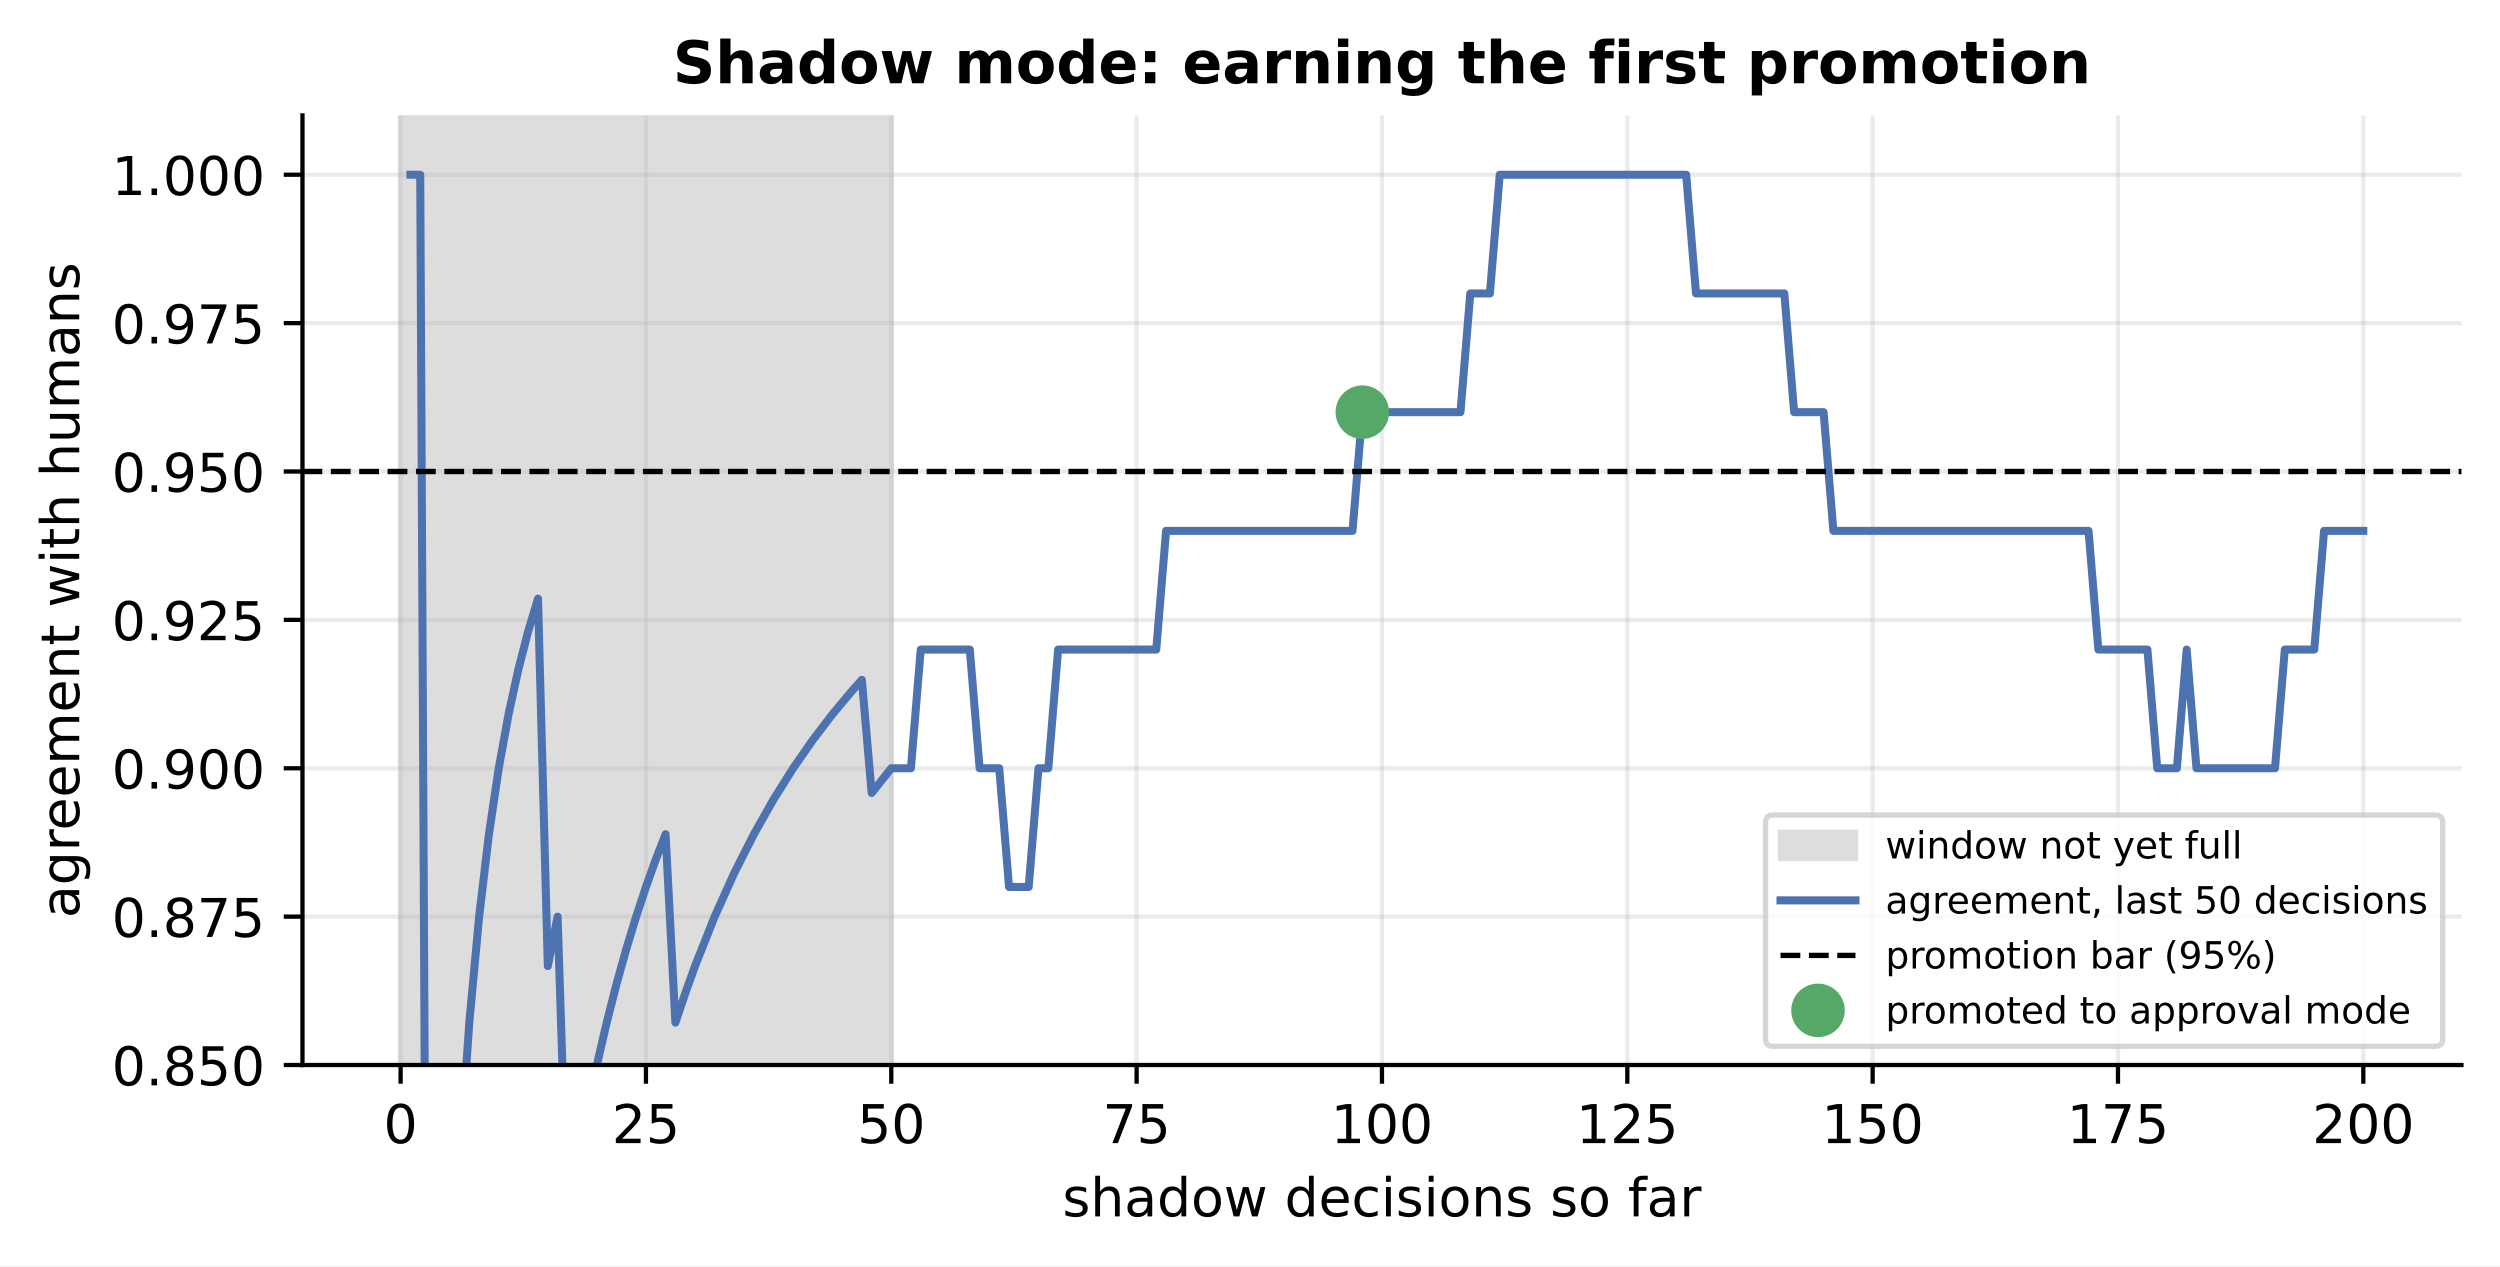
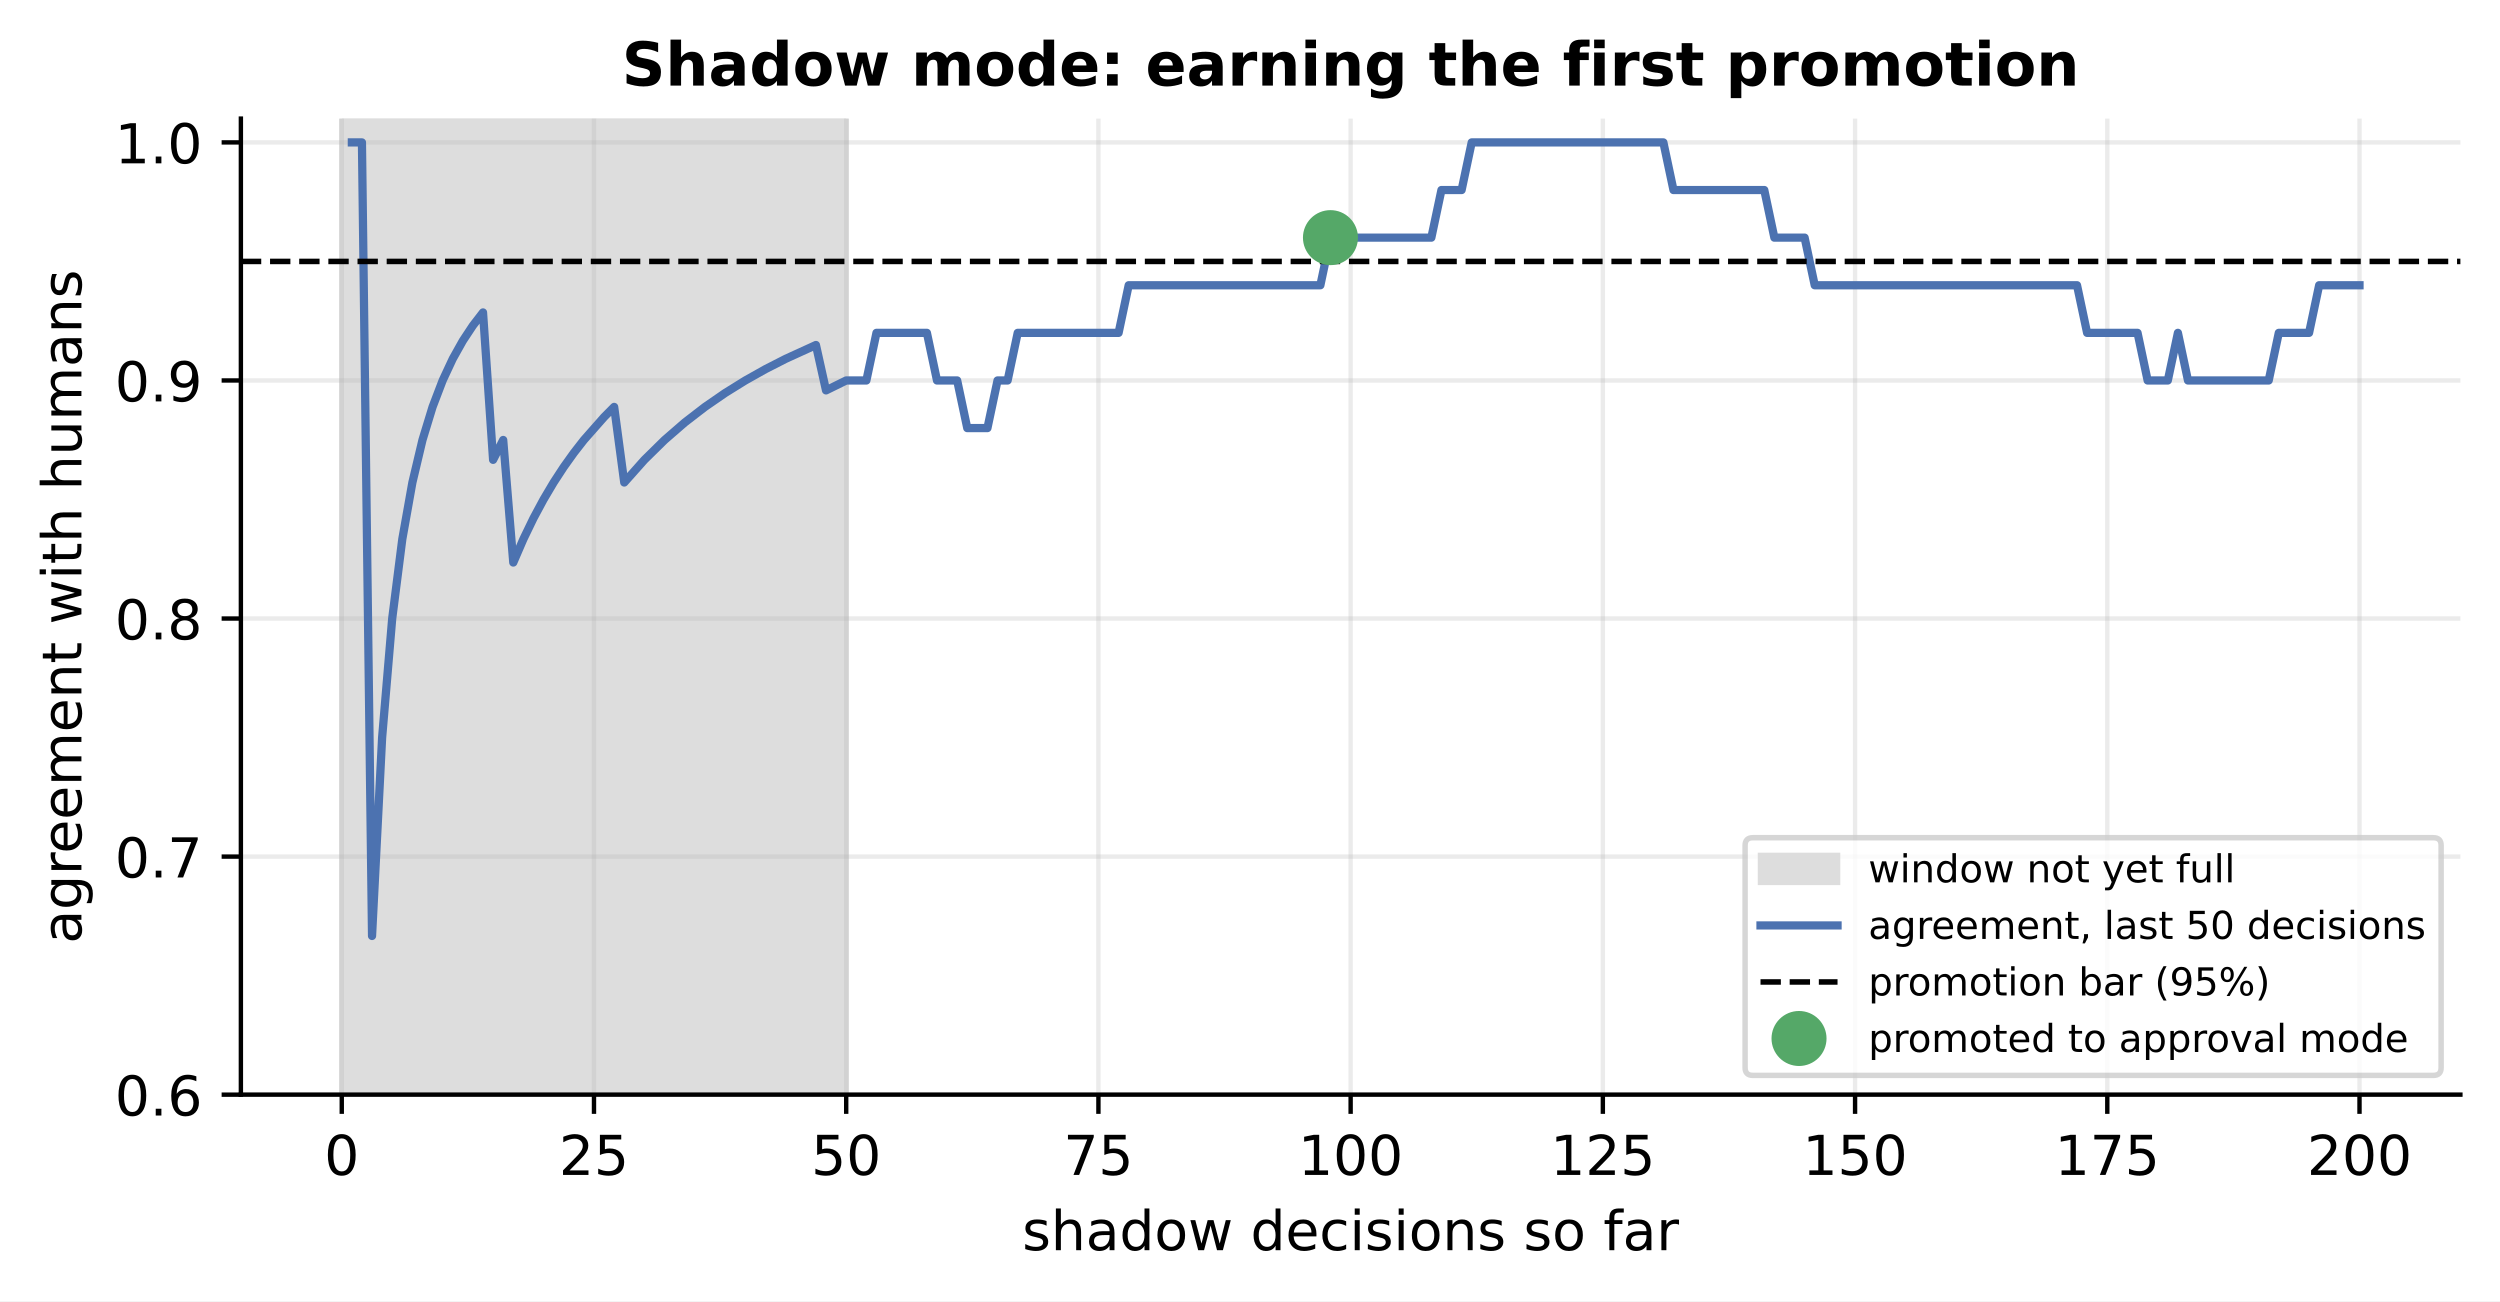
- <svg xmlns="http://www.w3.org/2000/svg" xmlns:xlink="http://www.w3.org/1999/xlink" width="467.034pt" height="236.515pt" viewBox="0 0 467.034 236.515" version="1.1">
+ <svg xmlns="http://www.w3.org/2000/svg" xmlns:xlink="http://www.w3.org/1999/xlink" width="454.39pt" height="236.515pt" viewBox="0 0 454.39 236.515" version="1.1">
  <defs>
    <style type="text/css">*{stroke-linejoin: round; stroke-linecap: butt}</style>
  </defs>
  <g id="figure_1">
    <g id="patch_1">
-       <path d="M 0 236.515  L 467.034 236.515  L 467.034 0  L 0 0  z " style="fill: #ffffff" />
+       <path d="M 0 236.515  L 454.39 236.515  L 454.39 0  L 0 0  z " style="fill: #ffffff" />
    </g>
    <g id="axes_1">
      <g id="patch_2">
-         <path d="M 56.506 198.958  L 459.834 198.958  L 459.834 21.558  L 56.506 21.558  z " style="fill: #ffffff" />
+         <path d="M 43.781 198.958  L 447.19 198.958  L 447.19 21.558  L 43.781 21.558  z " style="fill: #ffffff" />
      </g>
      <g id="patch_3">
-         <path d="M 74.839 198.958  L 166.505 198.958  L 166.505 21.558  L 74.839 21.558  z " clip-path="url(#pfb9f8cfe26)" style="fill: #dddddd; stroke: #dddddd; stroke-linejoin: miter" />
+         <path d="M 62.118 198.958  L 153.802 198.958  L 153.802 21.558  L 62.118 21.558  z " clip-path="url(#p74e26f1dec)" style="fill: #dddddd; stroke: #dddddd; stroke-linejoin: miter" />
      </g>
      <g id="matplotlib.axis_1">
        <g id="xtick_1">
          <g id="line2d_1">
-             <path d="M 74.839 198.958  L 74.839 21.558  " clip-path="url(#pfb9f8cfe26)" style="fill: none; stroke: #b0b0b0; stroke-opacity: 0.25; stroke-width: 0.8; stroke-linecap: square" />
+             <path d="M 62.118 198.958  L 62.118 21.558  " clip-path="url(#p74e26f1dec)" style="fill: none; stroke: #b0b0b0; stroke-opacity: 0.25; stroke-width: 0.8; stroke-linecap: square" />
          </g>
          <g id="line2d_2">
            <defs>
              <path id="m7cadcb0e4f" d="M 0 0  L 0 3.5  " style="stroke: #000000; stroke-width: 0.8" />
            </defs>
            <g>
-               <use xlink:href="#m7cadcb0e4f" x="74.839" y="198.958" style="stroke: #000000; stroke-width: 0.8" />
+               <use xlink:href="#m7cadcb0e4f" x="62.118" y="198.958" style="stroke: #000000; stroke-width: 0.8" />
            </g>
          </g>
          <g id="text_1">
-             <text style="font-size: 10px; font-family: 'DejaVu Sans', 'Bitstream Vera Sans', 'Computer Modern Sans Serif', 'Lucida Grande', 'Verdana', 'Geneva', 'Lucid', 'Arial', 'Helvetica', 'Avant Garde', sans-serif; text-anchor: middle" x="74.839" y="213.557" transform="rotate(-0 74.83931 213.5567)">0</text>
+             <text style="font-size: 10px; font-family: 'DejaVu Sans', 'Bitstream Vera Sans', 'Computer Modern Sans Serif', 'Lucida Grande', 'Verdana', 'Geneva', 'Lucid', 'Arial', 'Helvetica', 'Avant Garde', sans-serif; text-anchor: middle" x="62.118" y="213.557" transform="rotate(-0 62.11803 213.5567)">0</text>
          </g>
        </g>
        <g id="xtick_2">
          <g id="line2d_3">
-             <path d="M 120.672 198.958  L 120.672 21.558  " clip-path="url(#pfb9f8cfe26)" style="fill: none; stroke: #b0b0b0; stroke-opacity: 0.25; stroke-width: 0.8; stroke-linecap: square" />
+             <path d="M 107.96 198.958  L 107.96 21.558  " clip-path="url(#p74e26f1dec)" style="fill: none; stroke: #b0b0b0; stroke-opacity: 0.25; stroke-width: 0.8; stroke-linecap: square" />
          </g>
          <g id="line2d_4">
            <g>
-               <use xlink:href="#m7cadcb0e4f" x="120.672" y="198.958" style="stroke: #000000; stroke-width: 0.8" />
+               <use xlink:href="#m7cadcb0e4f" x="107.96" y="198.958" style="stroke: #000000; stroke-width: 0.8" />
            </g>
          </g>
          <g id="text_2">
-             <text style="font-size: 10px; font-family: 'DejaVu Sans', 'Bitstream Vera Sans', 'Computer Modern Sans Serif', 'Lucida Grande', 'Verdana', 'Geneva', 'Lucid', 'Arial', 'Helvetica', 'Avant Garde', sans-serif; text-anchor: middle" x="120.672" y="213.557" transform="rotate(-0 120.672 213.5567)">25</text>
+             <text style="font-size: 10px; font-family: 'DejaVu Sans', 'Bitstream Vera Sans', 'Computer Modern Sans Serif', 'Lucida Grande', 'Verdana', 'Geneva', 'Lucid', 'Arial', 'Helvetica', 'Avant Garde', sans-serif; text-anchor: middle" x="107.96" y="213.557" transform="rotate(-0 107.96 213.5567)">25</text>
          </g>
        </g>
        <g id="xtick_3">
          <g id="line2d_5">
-             <path d="M 166.505 198.958  L 166.505 21.558  " clip-path="url(#pfb9f8cfe26)" style="fill: none; stroke: #b0b0b0; stroke-opacity: 0.25; stroke-width: 0.8; stroke-linecap: square" />
+             <path d="M 153.802 198.958  L 153.802 21.558  " clip-path="url(#p74e26f1dec)" style="fill: none; stroke: #b0b0b0; stroke-opacity: 0.25; stroke-width: 0.8; stroke-linecap: square" />
          </g>
          <g id="line2d_6">
            <g>
-               <use xlink:href="#m7cadcb0e4f" x="166.505" y="198.958" style="stroke: #000000; stroke-width: 0.8" />
+               <use xlink:href="#m7cadcb0e4f" x="153.802" y="198.958" style="stroke: #000000; stroke-width: 0.8" />
            </g>
          </g>
          <g id="text_3">
-             <text style="font-size: 10px; font-family: 'DejaVu Sans', 'Bitstream Vera Sans', 'Computer Modern Sans Serif', 'Lucida Grande', 'Verdana', 'Geneva', 'Lucid', 'Arial', 'Helvetica', 'Avant Garde', sans-serif; text-anchor: middle" x="166.505" y="213.557" transform="rotate(-0 166.5046 213.5567)">50</text>
+             <text style="font-size: 10px; font-family: 'DejaVu Sans', 'Bitstream Vera Sans', 'Computer Modern Sans Serif', 'Lucida Grande', 'Verdana', 'Geneva', 'Lucid', 'Arial', 'Helvetica', 'Avant Garde', sans-serif; text-anchor: middle" x="153.802" y="213.557" transform="rotate(-0 153.8019 213.5567)">50</text>
          </g>
        </g>
        <g id="xtick_4">
          <g id="line2d_7">
-             <path d="M 212.337 198.958  L 212.337 21.558  " clip-path="url(#pfb9f8cfe26)" style="fill: none; stroke: #b0b0b0; stroke-opacity: 0.25; stroke-width: 0.8; stroke-linecap: square" />
+             <path d="M 199.644 198.958  L 199.644 21.558  " clip-path="url(#p74e26f1dec)" style="fill: none; stroke: #b0b0b0; stroke-opacity: 0.25; stroke-width: 0.8; stroke-linecap: square" />
          </g>
          <g id="line2d_8">
            <g>
-               <use xlink:href="#m7cadcb0e4f" x="212.337" y="198.958" style="stroke: #000000; stroke-width: 0.8" />
+               <use xlink:href="#m7cadcb0e4f" x="199.644" y="198.958" style="stroke: #000000; stroke-width: 0.8" />
            </g>
          </g>
          <g id="text_4">
-             <text style="font-size: 10px; font-family: 'DejaVu Sans', 'Bitstream Vera Sans', 'Computer Modern Sans Serif', 'Lucida Grande', 'Verdana', 'Geneva', 'Lucid', 'Arial', 'Helvetica', 'Avant Garde', sans-serif; text-anchor: middle" x="212.337" y="213.557" transform="rotate(-0 212.3372 213.5567)">75</text>
+             <text style="font-size: 10px; font-family: 'DejaVu Sans', 'Bitstream Vera Sans', 'Computer Modern Sans Serif', 'Lucida Grande', 'Verdana', 'Geneva', 'Lucid', 'Arial', 'Helvetica', 'Avant Garde', sans-serif; text-anchor: middle" x="199.644" y="213.557" transform="rotate(-0 199.6439 213.5567)">75</text>
          </g>
        </g>
        <g id="xtick_5">
          <g id="line2d_9">
-             <path d="M 258.17 198.958  L 258.17 21.558  " clip-path="url(#pfb9f8cfe26)" style="fill: none; stroke: #b0b0b0; stroke-opacity: 0.25; stroke-width: 0.8; stroke-linecap: square" />
+             <path d="M 245.486 198.958  L 245.486 21.558  " clip-path="url(#p74e26f1dec)" style="fill: none; stroke: #b0b0b0; stroke-opacity: 0.25; stroke-width: 0.8; stroke-linecap: square" />
          </g>
          <g id="line2d_10">
            <g>
-               <use xlink:href="#m7cadcb0e4f" x="258.17" y="198.958" style="stroke: #000000; stroke-width: 0.8" />
+               <use xlink:href="#m7cadcb0e4f" x="245.486" y="198.958" style="stroke: #000000; stroke-width: 0.8" />
            </g>
          </g>
          <g id="text_5">
-             <text style="font-size: 10px; font-family: 'DejaVu Sans', 'Bitstream Vera Sans', 'Computer Modern Sans Serif', 'Lucida Grande', 'Verdana', 'Geneva', 'Lucid', 'Arial', 'Helvetica', 'Avant Garde', sans-serif; text-anchor: middle" x="258.17" y="213.557" transform="rotate(-0 258.1699 213.5567)">100</text>
+             <text style="font-size: 10px; font-family: 'DejaVu Sans', 'Bitstream Vera Sans', 'Computer Modern Sans Serif', 'Lucida Grande', 'Verdana', 'Geneva', 'Lucid', 'Arial', 'Helvetica', 'Avant Garde', sans-serif; text-anchor: middle" x="245.486" y="213.557" transform="rotate(-0 245.4858 213.5567)">100</text>
          </g>
        </g>
        <g id="xtick_6">
          <g id="line2d_11">
-             <path d="M 304.003 198.958  L 304.003 21.558  " clip-path="url(#pfb9f8cfe26)" style="fill: none; stroke: #b0b0b0; stroke-opacity: 0.25; stroke-width: 0.8; stroke-linecap: square" />
+             <path d="M 291.328 198.958  L 291.328 21.558  " clip-path="url(#p74e26f1dec)" style="fill: none; stroke: #b0b0b0; stroke-opacity: 0.25; stroke-width: 0.8; stroke-linecap: square" />
          </g>
          <g id="line2d_12">
            <g>
-               <use xlink:href="#m7cadcb0e4f" x="304.003" y="198.958" style="stroke: #000000; stroke-width: 0.8" />
+               <use xlink:href="#m7cadcb0e4f" x="291.328" y="198.958" style="stroke: #000000; stroke-width: 0.8" />
            </g>
          </g>
          <g id="text_6">
-             <text style="font-size: 10px; font-family: 'DejaVu Sans', 'Bitstream Vera Sans', 'Computer Modern Sans Serif', 'Lucida Grande', 'Verdana', 'Geneva', 'Lucid', 'Arial', 'Helvetica', 'Avant Garde', sans-serif; text-anchor: middle" x="304.003" y="213.557" transform="rotate(-0 304.0025 213.5567)">125</text>
+             <text style="font-size: 10px; font-family: 'DejaVu Sans', 'Bitstream Vera Sans', 'Computer Modern Sans Serif', 'Lucida Grande', 'Verdana', 'Geneva', 'Lucid', 'Arial', 'Helvetica', 'Avant Garde', sans-serif; text-anchor: middle" x="291.328" y="213.557" transform="rotate(-0 291.3277 213.5567)">125</text>
          </g>
        </g>
        <g id="xtick_7">
          <g id="line2d_13">
-             <path d="M 349.835 198.958  L 349.835 21.558  " clip-path="url(#pfb9f8cfe26)" style="fill: none; stroke: #b0b0b0; stroke-opacity: 0.25; stroke-width: 0.8; stroke-linecap: square" />
+             <path d="M 337.17 198.958  L 337.17 21.558  " clip-path="url(#p74e26f1dec)" style="fill: none; stroke: #b0b0b0; stroke-opacity: 0.25; stroke-width: 0.8; stroke-linecap: square" />
          </g>
          <g id="line2d_14">
            <g>
-               <use xlink:href="#m7cadcb0e4f" x="349.835" y="198.958" style="stroke: #000000; stroke-width: 0.8" />
+               <use xlink:href="#m7cadcb0e4f" x="337.17" y="198.958" style="stroke: #000000; stroke-width: 0.8" />
            </g>
          </g>
          <g id="text_7">
-             <text style="font-size: 10px; font-family: 'DejaVu Sans', 'Bitstream Vera Sans', 'Computer Modern Sans Serif', 'Lucida Grande', 'Verdana', 'Geneva', 'Lucid', 'Arial', 'Helvetica', 'Avant Garde', sans-serif; text-anchor: middle" x="349.835" y="213.557" transform="rotate(-0 349.8352 213.5567)">150</text>
+             <text style="font-size: 10px; font-family: 'DejaVu Sans', 'Bitstream Vera Sans', 'Computer Modern Sans Serif', 'Lucida Grande', 'Verdana', 'Geneva', 'Lucid', 'Arial', 'Helvetica', 'Avant Garde', sans-serif; text-anchor: middle" x="337.17" y="213.557" transform="rotate(-0 337.1697 213.5567)">150</text>
          </g>
        </g>
        <g id="xtick_8">
          <g id="line2d_15">
-             <path d="M 395.668 198.958  L 395.668 21.558  " clip-path="url(#pfb9f8cfe26)" style="fill: none; stroke: #b0b0b0; stroke-opacity: 0.25; stroke-width: 0.8; stroke-linecap: square" />
+             <path d="M 383.012 198.958  L 383.012 21.558  " clip-path="url(#p74e26f1dec)" style="fill: none; stroke: #b0b0b0; stroke-opacity: 0.25; stroke-width: 0.8; stroke-linecap: square" />
          </g>
          <g id="line2d_16">
            <g>
-               <use xlink:href="#m7cadcb0e4f" x="395.668" y="198.958" style="stroke: #000000; stroke-width: 0.8" />
+               <use xlink:href="#m7cadcb0e4f" x="383.012" y="198.958" style="stroke: #000000; stroke-width: 0.8" />
            </g>
          </g>
          <g id="text_8">
-             <text style="font-size: 10px; font-family: 'DejaVu Sans', 'Bitstream Vera Sans', 'Computer Modern Sans Serif', 'Lucida Grande', 'Verdana', 'Geneva', 'Lucid', 'Arial', 'Helvetica', 'Avant Garde', sans-serif; text-anchor: middle" x="395.668" y="213.557" transform="rotate(-0 395.6678 213.5567)">175</text>
+             <text style="font-size: 10px; font-family: 'DejaVu Sans', 'Bitstream Vera Sans', 'Computer Modern Sans Serif', 'Lucida Grande', 'Verdana', 'Geneva', 'Lucid', 'Arial', 'Helvetica', 'Avant Garde', sans-serif; text-anchor: middle" x="383.012" y="213.557" transform="rotate(-0 383.0116 213.5567)">175</text>
          </g>
        </g>
        <g id="xtick_9">
          <g id="line2d_17">
-             <path d="M 441.5 198.958  L 441.5 21.558  " clip-path="url(#pfb9f8cfe26)" style="fill: none; stroke: #b0b0b0; stroke-opacity: 0.25; stroke-width: 0.8; stroke-linecap: square" />
+             <path d="M 428.854 198.958  L 428.854 21.558  " clip-path="url(#p74e26f1dec)" style="fill: none; stroke: #b0b0b0; stroke-opacity: 0.25; stroke-width: 0.8; stroke-linecap: square" />
          </g>
          <g id="line2d_18">
            <g>
-               <use xlink:href="#m7cadcb0e4f" x="441.5" y="198.958" style="stroke: #000000; stroke-width: 0.8" />
+               <use xlink:href="#m7cadcb0e4f" x="428.854" y="198.958" style="stroke: #000000; stroke-width: 0.8" />
            </g>
          </g>
          <g id="text_9">
-             <text style="font-size: 10px; font-family: 'DejaVu Sans', 'Bitstream Vera Sans', 'Computer Modern Sans Serif', 'Lucida Grande', 'Verdana', 'Geneva', 'Lucid', 'Arial', 'Helvetica', 'Avant Garde', sans-serif; text-anchor: middle" x="441.5" y="213.557" transform="rotate(-0 441.5005 213.5567)">200</text>
+             <text style="font-size: 10px; font-family: 'DejaVu Sans', 'Bitstream Vera Sans', 'Computer Modern Sans Serif', 'Lucida Grande', 'Verdana', 'Geneva', 'Lucid', 'Arial', 'Helvetica', 'Avant Garde', sans-serif; text-anchor: middle" x="428.854" y="213.557" transform="rotate(-0 428.8536 213.5567)">200</text>
          </g>
        </g>
        <g id="text_10">
-           <text style="font-size: 10px; font-family: 'DejaVu Sans', 'Bitstream Vera Sans', 'Computer Modern Sans Serif', 'Lucida Grande', 'Verdana', 'Geneva', 'Lucid', 'Arial', 'Helvetica', 'Avant Garde', sans-serif; text-anchor: middle" x="258.17" y="227.235" transform="rotate(-0 258.1699 227.2348)">shadow decisions so far</text>
+           <text style="font-size: 10px; font-family: 'DejaVu Sans', 'Bitstream Vera Sans', 'Computer Modern Sans Serif', 'Lucida Grande', 'Verdana', 'Geneva', 'Lucid', 'Arial', 'Helvetica', 'Avant Garde', sans-serif; text-anchor: middle" x="245.486" y="227.235" transform="rotate(-0 245.4858 227.2348)">shadow decisions so far</text>
        </g>
      </g>
      <g id="matplotlib.axis_2">
        <g id="ytick_1">
          <g id="line2d_19">
-             <path d="M 56.506 198.958  L 459.834 198.958  " clip-path="url(#pfb9f8cfe26)" style="fill: none; stroke: #b0b0b0; stroke-opacity: 0.25; stroke-width: 0.8; stroke-linecap: square" />
+             <path d="M 43.781 198.958  L 447.19 198.958  " clip-path="url(#p74e26f1dec)" style="fill: none; stroke: #b0b0b0; stroke-opacity: 0.25; stroke-width: 0.8; stroke-linecap: square" />
          </g>
          <g id="line2d_20">
            <defs>
              <path id="m868c41b290" d="M 0 0  L -3.5 0  " style="stroke: #000000; stroke-width: 0.8" />
            </defs>
            <g>
-               <use xlink:href="#m868c41b290" x="56.506" y="198.958" style="stroke: #000000; stroke-width: 0.8" />
+               <use xlink:href="#m868c41b290" x="43.781" y="198.958" style="stroke: #000000; stroke-width: 0.8" />
            </g>
          </g>
          <g id="text_11">
-             <text style="font-size: 10px; font-family: 'DejaVu Sans', 'Bitstream Vera Sans', 'Computer Modern Sans Serif', 'Lucida Grande', 'Verdana', 'Geneva', 'Lucid', 'Arial', 'Helvetica', 'Avant Garde', sans-serif; text-anchor: end" x="49.506" y="202.757" transform="rotate(-0 49.50625 202.7575)">0.850</text>
+             <text style="font-size: 10px; font-family: 'DejaVu Sans', 'Bitstream Vera Sans', 'Computer Modern Sans Serif', 'Lucida Grande', 'Verdana', 'Geneva', 'Lucid', 'Arial', 'Helvetica', 'Avant Garde', sans-serif; text-anchor: end" x="36.781" y="202.757" transform="rotate(-0 36.78125 202.7575)">0.6</text>
          </g>
        </g>
        <g id="ytick_2">
          <g id="line2d_21">
-             <path d="M 56.506 171.24  L 459.834 171.24  " clip-path="url(#pfb9f8cfe26)" style="fill: none; stroke: #b0b0b0; stroke-opacity: 0.25; stroke-width: 0.8; stroke-linecap: square" />
+             <path d="M 43.781 155.69  L 447.19 155.69  " clip-path="url(#p74e26f1dec)" style="fill: none; stroke: #b0b0b0; stroke-opacity: 0.25; stroke-width: 0.8; stroke-linecap: square" />
          </g>
          <g id="line2d_22">
            <g>
-               <use xlink:href="#m868c41b290" x="56.506" y="171.24" style="stroke: #000000; stroke-width: 0.8" />
+               <use xlink:href="#m868c41b290" x="43.781" y="155.69" style="stroke: #000000; stroke-width: 0.8" />
            </g>
          </g>
          <g id="text_12">
-             <text style="font-size: 10px; font-family: 'DejaVu Sans', 'Bitstream Vera Sans', 'Computer Modern Sans Serif', 'Lucida Grande', 'Verdana', 'Geneva', 'Lucid', 'Arial', 'Helvetica', 'Avant Garde', sans-serif; text-anchor: end" x="49.506" y="175.039" transform="rotate(-0 49.50625 175.0387)">0.875</text>
+             <text style="font-size: 10px; font-family: 'DejaVu Sans', 'Bitstream Vera Sans', 'Computer Modern Sans Serif', 'Lucida Grande', 'Verdana', 'Geneva', 'Lucid', 'Arial', 'Helvetica', 'Avant Garde', sans-serif; text-anchor: end" x="36.781" y="159.489" transform="rotate(-0 36.78125 159.4892)">0.7</text>
          </g>
        </g>
        <g id="ytick_3">
          <g id="line2d_23">
-             <path d="M 56.506 143.521  L 459.834 143.521  " clip-path="url(#pfb9f8cfe26)" style="fill: none; stroke: #b0b0b0; stroke-opacity: 0.25; stroke-width: 0.8; stroke-linecap: square" />
+             <path d="M 43.781 112.422  L 447.19 112.422  " clip-path="url(#p74e26f1dec)" style="fill: none; stroke: #b0b0b0; stroke-opacity: 0.25; stroke-width: 0.8; stroke-linecap: square" />
          </g>
          <g id="line2d_24">
            <g>
-               <use xlink:href="#m868c41b290" x="56.506" y="143.521" style="stroke: #000000; stroke-width: 0.8" />
+               <use xlink:href="#m868c41b290" x="43.781" y="112.422" style="stroke: #000000; stroke-width: 0.8" />
            </g>
          </g>
          <g id="text_13">
-             <text style="font-size: 10px; font-family: 'DejaVu Sans', 'Bitstream Vera Sans', 'Computer Modern Sans Serif', 'Lucida Grande', 'Verdana', 'Geneva', 'Lucid', 'Arial', 'Helvetica', 'Avant Garde', sans-serif; text-anchor: end" x="49.506" y="147.32" transform="rotate(-0 49.50625 147.32)">0.900</text>
+             <text style="font-size: 10px; font-family: 'DejaVu Sans', 'Bitstream Vera Sans', 'Computer Modern Sans Serif', 'Lucida Grande', 'Verdana', 'Geneva', 'Lucid', 'Arial', 'Helvetica', 'Avant Garde', sans-serif; text-anchor: end" x="36.781" y="116.221" transform="rotate(-0 36.78125 116.2209)">0.8</text>
          </g>
        </g>
        <g id="ytick_4">
          <g id="line2d_25">
-             <path d="M 56.506 115.802  L 459.834 115.802  " clip-path="url(#pfb9f8cfe26)" style="fill: none; stroke: #b0b0b0; stroke-opacity: 0.25; stroke-width: 0.8; stroke-linecap: square" />
+             <path d="M 43.781 69.153  L 447.19 69.153  " clip-path="url(#p74e26f1dec)" style="fill: none; stroke: #b0b0b0; stroke-opacity: 0.25; stroke-width: 0.8; stroke-linecap: square" />
          </g>
          <g id="line2d_26">
            <g>
-               <use xlink:href="#m868c41b290" x="56.506" y="115.802" style="stroke: #000000; stroke-width: 0.8" />
+               <use xlink:href="#m868c41b290" x="43.781" y="69.153" style="stroke: #000000; stroke-width: 0.8" />
            </g>
          </g>
          <g id="text_14">
-             <text style="font-size: 10px; font-family: 'DejaVu Sans', 'Bitstream Vera Sans', 'Computer Modern Sans Serif', 'Lucida Grande', 'Verdana', 'Geneva', 'Lucid', 'Arial', 'Helvetica', 'Avant Garde', sans-serif; text-anchor: end" x="49.506" y="119.601" transform="rotate(-0 49.50625 119.6012)">0.925</text>
+             <text style="font-size: 10px; font-family: 'DejaVu Sans', 'Bitstream Vera Sans', 'Computer Modern Sans Serif', 'Lucida Grande', 'Verdana', 'Geneva', 'Lucid', 'Arial', 'Helvetica', 'Avant Garde', sans-serif; text-anchor: end" x="36.781" y="72.953" transform="rotate(-0 36.78125 72.95262)">0.9</text>
          </g>
        </g>
        <g id="ytick_5">
          <g id="line2d_27">
-             <path d="M 56.506 88.083  L 459.834 88.083  " clip-path="url(#pfb9f8cfe26)" style="fill: none; stroke: #b0b0b0; stroke-opacity: 0.25; stroke-width: 0.8; stroke-linecap: square" />
+             <path d="M 43.781 25.885  L 447.19 25.885  " clip-path="url(#p74e26f1dec)" style="fill: none; stroke: #b0b0b0; stroke-opacity: 0.25; stroke-width: 0.8; stroke-linecap: square" />
          </g>
          <g id="line2d_28">
            <g>
-               <use xlink:href="#m868c41b290" x="56.506" y="88.083" style="stroke: #000000; stroke-width: 0.8" />
+               <use xlink:href="#m868c41b290" x="43.781" y="25.885" style="stroke: #000000; stroke-width: 0.8" />
            </g>
          </g>
          <g id="text_15">
-             <text style="font-size: 10px; font-family: 'DejaVu Sans', 'Bitstream Vera Sans', 'Computer Modern Sans Serif', 'Lucida Grande', 'Verdana', 'Geneva', 'Lucid', 'Arial', 'Helvetica', 'Avant Garde', sans-serif; text-anchor: end" x="49.506" y="91.882" transform="rotate(-0 49.50625 91.8825)">0.950</text>
-           </g>
-         </g>
-         <g id="ytick_6">
-           <g id="line2d_29">
-             <path d="M 56.506 60.365  L 459.834 60.365  " clip-path="url(#pfb9f8cfe26)" style="fill: none; stroke: #b0b0b0; stroke-opacity: 0.25; stroke-width: 0.8; stroke-linecap: square" />
-           </g>
-           <g id="line2d_30">
-             <g>
-               <use xlink:href="#m868c41b290" x="56.506" y="60.365" style="stroke: #000000; stroke-width: 0.8" />
-             </g>
-           </g>
-           <g id="text_16">
-             <text style="font-size: 10px; font-family: 'DejaVu Sans', 'Bitstream Vera Sans', 'Computer Modern Sans Serif', 'Lucida Grande', 'Verdana', 'Geneva', 'Lucid', 'Arial', 'Helvetica', 'Avant Garde', sans-serif; text-anchor: end" x="49.506" y="64.164" transform="rotate(-0 49.50625 64.16375)">0.975</text>
-           </g>
-         </g>
-         <g id="ytick_7">
-           <g id="line2d_31">
-             <path d="M 56.506 32.646  L 459.834 32.646  " clip-path="url(#pfb9f8cfe26)" style="fill: none; stroke: #b0b0b0; stroke-opacity: 0.25; stroke-width: 0.8; stroke-linecap: square" />
-           </g>
-           <g id="line2d_32">
-             <g>
-               <use xlink:href="#m868c41b290" x="56.506" y="32.646" style="stroke: #000000; stroke-width: 0.8" />
-             </g>
-           </g>
-           <g id="text_17">
-             <text style="font-size: 10px; font-family: 'DejaVu Sans', 'Bitstream Vera Sans', 'Computer Modern Sans Serif', 'Lucida Grande', 'Verdana', 'Geneva', 'Lucid', 'Arial', 'Helvetica', 'Avant Garde', sans-serif; text-anchor: end" x="49.506" y="36.445" transform="rotate(-0 49.50625 36.445)">1.000</text>
-           </g>
-         </g>
-         <g id="text_18">
+             <text style="font-size: 10px; font-family: 'DejaVu Sans', 'Bitstream Vera Sans', 'Computer Modern Sans Serif', 'Lucida Grande', 'Verdana', 'Geneva', 'Lucid', 'Arial', 'Helvetica', 'Avant Garde', sans-serif; text-anchor: end" x="36.781" y="29.684" transform="rotate(-0 36.78125 29.68433)">1.0</text>
+           </g>
+         </g>
+         <g id="text_16">
          <text style="font-size: 10px; font-family: 'DejaVu Sans', 'Bitstream Vera Sans', 'Computer Modern Sans Serif', 'Lucida Grande', 'Verdana', 'Geneva', 'Lucid', 'Arial', 'Helvetica', 'Avant Garde', sans-serif; text-anchor: middle" x="14.798" y="110.258" transform="rotate(-90 14.79844 110.2583)">agreement with humans</text>
        </g>
      </g>
-       <g id="line2d_33">
-         <path d="M 76.673 32.646  L 78.506 32.646  L 79.522 237.515  M 84.843 237.515  L 85.839 217.437  L 87.672 191.039  L 89.506 171.24  L 91.339 155.84  L 93.172 143.521  L 95.006 133.441  L 96.839 125.042  L 98.672 117.934  L 100.506 111.842  L 102.339 180.479  L 104.172 171.24  L 106.006 228.308  L 107.839 217.437  L 109.672 207.712  L 111.505 198.958  L 113.339 191.039  L 115.172 183.839  L 117.005 177.265  L 118.839 171.24  L 120.672 165.696  L 122.505 160.578  L 124.339 155.84  L 126.172 191.039  L 128.005 185.577  L 129.838 180.479  L 133.505 171.24  L 137.172 163.087  L 140.838 155.84  L 144.505 149.356  L 148.172 143.521  L 151.838 138.241  L 155.505 133.441  L 159.171 129.059  L 161.005 127.007  L 162.838 148.141  L 166.505 143.521  L 170.171 143.521  L 172.005 121.346  L 181.171 121.346  L 183.004 143.521  L 186.671 143.521  L 188.504 165.696  L 192.171 165.696  L 194.004 143.521  L 195.837 143.521  L 197.671 121.346  L 216.004 121.346  L 217.837 99.171  L 252.67 99.171  L 254.503 76.996  L 272.836 76.996  L 274.67 54.821  L 278.336 54.821  L 280.17 32.646  L 315.002 32.646  L 316.836 54.821  L 333.335 54.821  L 335.169 76.996  L 340.669 76.996  L 342.502 99.171  L 390.168 99.171  L 392.001 121.346  L 401.168 121.346  L 403.001 143.521  L 406.668 143.521  L 408.501 121.346  L 410.334 143.521  L 425.001 143.521  L 426.834 121.346  L 432.334 121.346  L 434.167 99.171  L 441.5 99.171  L 441.5 99.171  " clip-path="url(#pfb9f8cfe26)" style="fill: none; stroke: #4c72b0; stroke-width: 1.5; stroke-linecap: square" />
-       </g>
-       <g id="line2d_34">
-         <path d="M 56.506 88.083  L 459.834 88.083  " clip-path="url(#pfb9f8cfe26)" style="fill: none; stroke-dasharray: 3.7,1.6; stroke-dashoffset: 0; stroke: #000000" />
-       </g>
-       <g id="line2d_35">
+       <g id="line2d_29">
+         <path d="M 63.952 25.885  L 65.785 25.885  L 67.619 170.113  L 69.453 134.056  L 71.286 112.422  L 73.12 97.999  L 74.954 87.697  L 76.787 79.97  L 78.621 73.961  L 80.455 69.153  L 82.288 65.22  L 84.122 61.942  L 85.956 59.168  L 87.79 56.791  L 89.623 83.576  L 91.457 79.97  L 93.291 102.241  L 95.124 97.999  L 96.958 94.203  L 98.792 90.788  L 100.625 87.697  L 102.459 84.887  L 104.293 82.322  L 106.126 79.97  L 109.794 75.81  L 111.627 73.961  L 113.461 87.697  L 117.128 83.576  L 120.796 79.97  L 124.463 76.789  L 128.13 73.961  L 131.798 71.431  L 135.465 69.153  L 139.132 67.093  L 142.8 65.22  L 148.301 62.709  L 150.135 70.956  L 153.802 69.153  L 157.469 69.153  L 159.303 60.5  L 168.471 60.5  L 170.305 69.153  L 173.972 69.153  L 175.806 77.807  L 179.473 77.807  L 181.307 69.153  L 183.141 69.153  L 184.974 60.5  L 203.311 60.5  L 205.145 51.846  L 239.985 51.846  L 241.818 43.192  L 260.155 43.192  L 261.989 34.539  L 265.656 34.539  L 267.49 25.885  L 302.33 25.885  L 304.163 34.539  L 320.667 34.539  L 322.5 43.192  L 328.001 43.192  L 329.835 51.846  L 377.511 51.846  L 379.344 60.5  L 388.513 60.5  L 390.346 69.153  L 394.014 69.153  L 395.847 60.5  L 397.681 69.153  L 412.35 69.153  L 414.184 60.5  L 419.685 60.5  L 421.519 51.846  L 428.854 51.846  L 428.854 51.846  " clip-path="url(#p74e26f1dec)" style="fill: none; stroke: #4c72b0; stroke-width: 1.5; stroke-linecap: square" />
+       </g>
+       <g id="line2d_30">
+         <path d="M 43.781 47.519  L 447.19 47.519  " clip-path="url(#p74e26f1dec)" style="fill: none; stroke-dasharray: 3.7,1.6; stroke-dashoffset: 0; stroke: #000000" />
+       </g>
+       <g id="line2d_31">
        <defs>
          <path id="mecd6ae07c4" d="M 0 4.5  C 1.193 4.5 2.338 4.026 3.182 3.182  C 4.026 2.338 4.5 1.193 4.5 0  C 4.5 -1.193 4.026 -2.338 3.182 -3.182  C 2.338 -4.026 1.193 -4.5 0 -4.5  C -1.193 -4.5 -2.338 -4.026 -3.182 -3.182  C -4.026 -2.338 -4.5 -1.193 -4.5 0  C -4.5 1.193 -4.026 2.338 -3.182 3.182  C -2.338 4.026 -1.193 4.5 0 4.5  z " style="stroke: #55a868" />
        </defs>
-         <g clip-path="url(#pfb9f8cfe26)">
-           <use xlink:href="#mecd6ae07c4" x="254.503" y="76.996" style="fill: #55a868; stroke: #55a868" />
+         <g clip-path="url(#p74e26f1dec)">
+           <use xlink:href="#mecd6ae07c4" x="241.818" y="43.192" style="fill: #55a868; stroke: #55a868" />
        </g>
      </g>
      <g id="patch_4">
-         <path d="M 56.506 198.958  L 56.506 21.558  " style="fill: none; stroke: #000000; stroke-width: 0.8; stroke-linejoin: miter; stroke-linecap: square" />
+         <path d="M 43.781 198.958  L 43.781 21.558  " style="fill: none; stroke: #000000; stroke-width: 0.8; stroke-linejoin: miter; stroke-linecap: square" />
      </g>
      <g id="patch_5">
-         <path d="M 56.506 198.958  L 459.834 198.958  " style="fill: none; stroke: #000000; stroke-width: 0.8; stroke-linejoin: miter; stroke-linecap: square" />
-       </g>
-       <g id="text_19">
-         <text style="font-weight: 700; font-size: 11px; font-family: 'DejaVu Sans', 'Bitstream Vera Sans', 'Computer Modern Sans Serif', 'Lucida Grande', 'Verdana', 'Geneva', 'Lucid', 'Arial', 'Helvetica', 'Avant Garde', sans-serif; text-anchor: middle" x="258.17" y="15.558" transform="rotate(-0 258.1699 15.55828)">Shadow mode: earning the first promotion</text>
+         <path d="M 43.781 198.958  L 447.19 198.958  " style="fill: none; stroke: #000000; stroke-width: 0.8; stroke-linejoin: miter; stroke-linecap: square" />
+       </g>
+       <g id="text_17">
+         <text style="font-weight: 700; font-size: 11px; font-family: 'DejaVu Sans', 'Bitstream Vera Sans', 'Computer Modern Sans Serif', 'Lucida Grande', 'Verdana', 'Geneva', 'Lucid', 'Arial', 'Helvetica', 'Avant Garde', sans-serif; text-anchor: middle" x="245.486" y="15.558" transform="rotate(-0 245.4858 15.55828)">Shadow mode: earning the first promotion</text>
      </g>
      <g id="legend_1">
        <g id="patch_6">
-           <path d="M 331.226 195.458  L 454.934 195.458  Q 456.334 195.458 456.334 194.058  L 456.334 153.66  Q 456.334 152.26 454.934 152.26  L 331.226 152.26  Q 329.826 152.26 329.826 153.66  L 329.826 194.058  Q 329.826 195.458 331.226 195.458  z " style="fill: #ffffff; opacity: 0.8; stroke: #cccccc; stroke-linejoin: miter" />
+           <path d="M 318.583 195.458  L 442.29 195.458  Q 443.69 195.458 443.69 194.058  L 443.69 153.66  Q 443.69 152.26 442.29 152.26  L 318.583 152.26  Q 317.183 152.26 317.183 153.66  L 317.183 194.058  Q 317.183 195.458 318.583 195.458  z " style="fill: #ffffff; opacity: 0.8; stroke: #cccccc; stroke-linejoin: miter" />
        </g>
        <g id="patch_7">
-           <path d="M 332.626 160.378  L 346.626 160.378  L 346.626 155.478  L 332.626 155.478  z " style="fill: #dddddd; stroke: #dddddd; stroke-linejoin: miter" />
+           <path d="M 319.983 160.378  L 333.983 160.378  L 333.983 155.478  L 319.983 155.478  z " style="fill: #dddddd; stroke: #dddddd; stroke-linejoin: miter" />
+         </g>
+         <g id="text_18">
+           <text style="font-size: 7px; font-family: 'DejaVu Sans', 'Bitstream Vera Sans', 'Computer Modern Sans Serif', 'Lucida Grande', 'Verdana', 'Geneva', 'Lucid', 'Arial', 'Helvetica', 'Avant Garde', sans-serif; text-anchor: start" x="339.583" y="160.378" transform="rotate(-0 339.5828 160.3784)">window not yet full</text>
+         </g>
+         <g id="line2d_32">
+           <path d="M 319.983 168.203  L 326.983 168.203  L 333.983 168.203  " style="fill: none; stroke: #4c72b0; stroke-width: 1.5; stroke-linecap: square" />
+         </g>
+         <g id="text_19">
+           <text style="font-size: 7px; font-family: 'DejaVu Sans', 'Bitstream Vera Sans', 'Computer Modern Sans Serif', 'Lucida Grande', 'Verdana', 'Geneva', 'Lucid', 'Arial', 'Helvetica', 'Avant Garde', sans-serif; text-anchor: start" x="339.583" y="170.653" transform="rotate(-0 339.5828 170.6531)">agreement, last 50 decisions</text>
+         </g>
+         <g id="line2d_33">
+           <path d="M 319.983 178.478  L 326.983 178.478  L 333.983 178.478  " style="fill: none; stroke-dasharray: 3.7,1.6; stroke-dashoffset: 0; stroke: #000000" />
        </g>
        <g id="text_20">
-           <text style="font-size: 7px; font-family: 'DejaVu Sans', 'Bitstream Vera Sans', 'Computer Modern Sans Serif', 'Lucida Grande', 'Verdana', 'Geneva', 'Lucid', 'Arial', 'Helvetica', 'Avant Garde', sans-serif; text-anchor: start" x="352.226" y="160.378" transform="rotate(-0 352.226 160.3784)">window not yet full</text>
-         </g>
-         <g id="line2d_36">
-           <path d="M 332.626 168.203  L 339.626 168.203  L 346.626 168.203  " style="fill: none; stroke: #4c72b0; stroke-width: 1.5; stroke-linecap: square" />
+           <text style="font-size: 7px; font-family: 'DejaVu Sans', 'Bitstream Vera Sans', 'Computer Modern Sans Serif', 'Lucida Grande', 'Verdana', 'Geneva', 'Lucid', 'Arial', 'Helvetica', 'Avant Garde', sans-serif; text-anchor: start" x="339.583" y="180.928" transform="rotate(-0 339.5828 180.9278)">promotion bar (95%)</text>
+         </g>
+         <g id="line2d_34">
+           <g>
+             <use xlink:href="#mecd6ae07c4" x="326.983" y="188.752" style="fill: #55a868; stroke: #55a868" />
+           </g>
        </g>
        <g id="text_21">
-           <text style="font-size: 7px; font-family: 'DejaVu Sans', 'Bitstream Vera Sans', 'Computer Modern Sans Serif', 'Lucida Grande', 'Verdana', 'Geneva', 'Lucid', 'Arial', 'Helvetica', 'Avant Garde', sans-serif; text-anchor: start" x="352.226" y="170.653" transform="rotate(-0 352.226 170.6531)">agreement, last 50 decisions</text>
-         </g>
-         <g id="line2d_37">
-           <path d="M 332.626 178.478  L 339.626 178.478  L 346.626 178.478  " style="fill: none; stroke-dasharray: 3.7,1.6; stroke-dashoffset: 0; stroke: #000000" />
-         </g>
-         <g id="text_22">
-           <text style="font-size: 7px; font-family: 'DejaVu Sans', 'Bitstream Vera Sans', 'Computer Modern Sans Serif', 'Lucida Grande', 'Verdana', 'Geneva', 'Lucid', 'Arial', 'Helvetica', 'Avant Garde', sans-serif; text-anchor: start" x="352.226" y="180.928" transform="rotate(-0 352.226 180.9278)">promotion bar (95%)</text>
-         </g>
-         <g id="line2d_38">
-           <g>
-             <use xlink:href="#mecd6ae07c4" x="339.626" y="188.752" style="fill: #55a868; stroke: #55a868" />
-           </g>
-         </g>
-         <g id="text_23">
-           <text style="font-size: 7px; font-family: 'DejaVu Sans', 'Bitstream Vera Sans', 'Computer Modern Sans Serif', 'Lucida Grande', 'Verdana', 'Geneva', 'Lucid', 'Arial', 'Helvetica', 'Avant Garde', sans-serif; text-anchor: start" x="352.226" y="191.202" transform="rotate(-0 352.226 191.2025)">promoted to approval mode</text>
+           <text style="font-size: 7px; font-family: 'DejaVu Sans', 'Bitstream Vera Sans', 'Computer Modern Sans Serif', 'Lucida Grande', 'Verdana', 'Geneva', 'Lucid', 'Arial', 'Helvetica', 'Avant Garde', sans-serif; text-anchor: start" x="339.583" y="191.202" transform="rotate(-0 339.5828 191.2025)">promoted to approval mode</text>
        </g>
      </g>
    </g>
  </g>
  <defs>
-     <clipPath id="pfb9f8cfe26">
-       <rect x="56.506" y="21.558" width="403.327" height="177.4" />
+     <clipPath id="p74e26f1dec">
+       <rect x="43.781" y="21.558" width="403.409" height="177.4" />
    </clipPath>
  </defs>
</svg>
